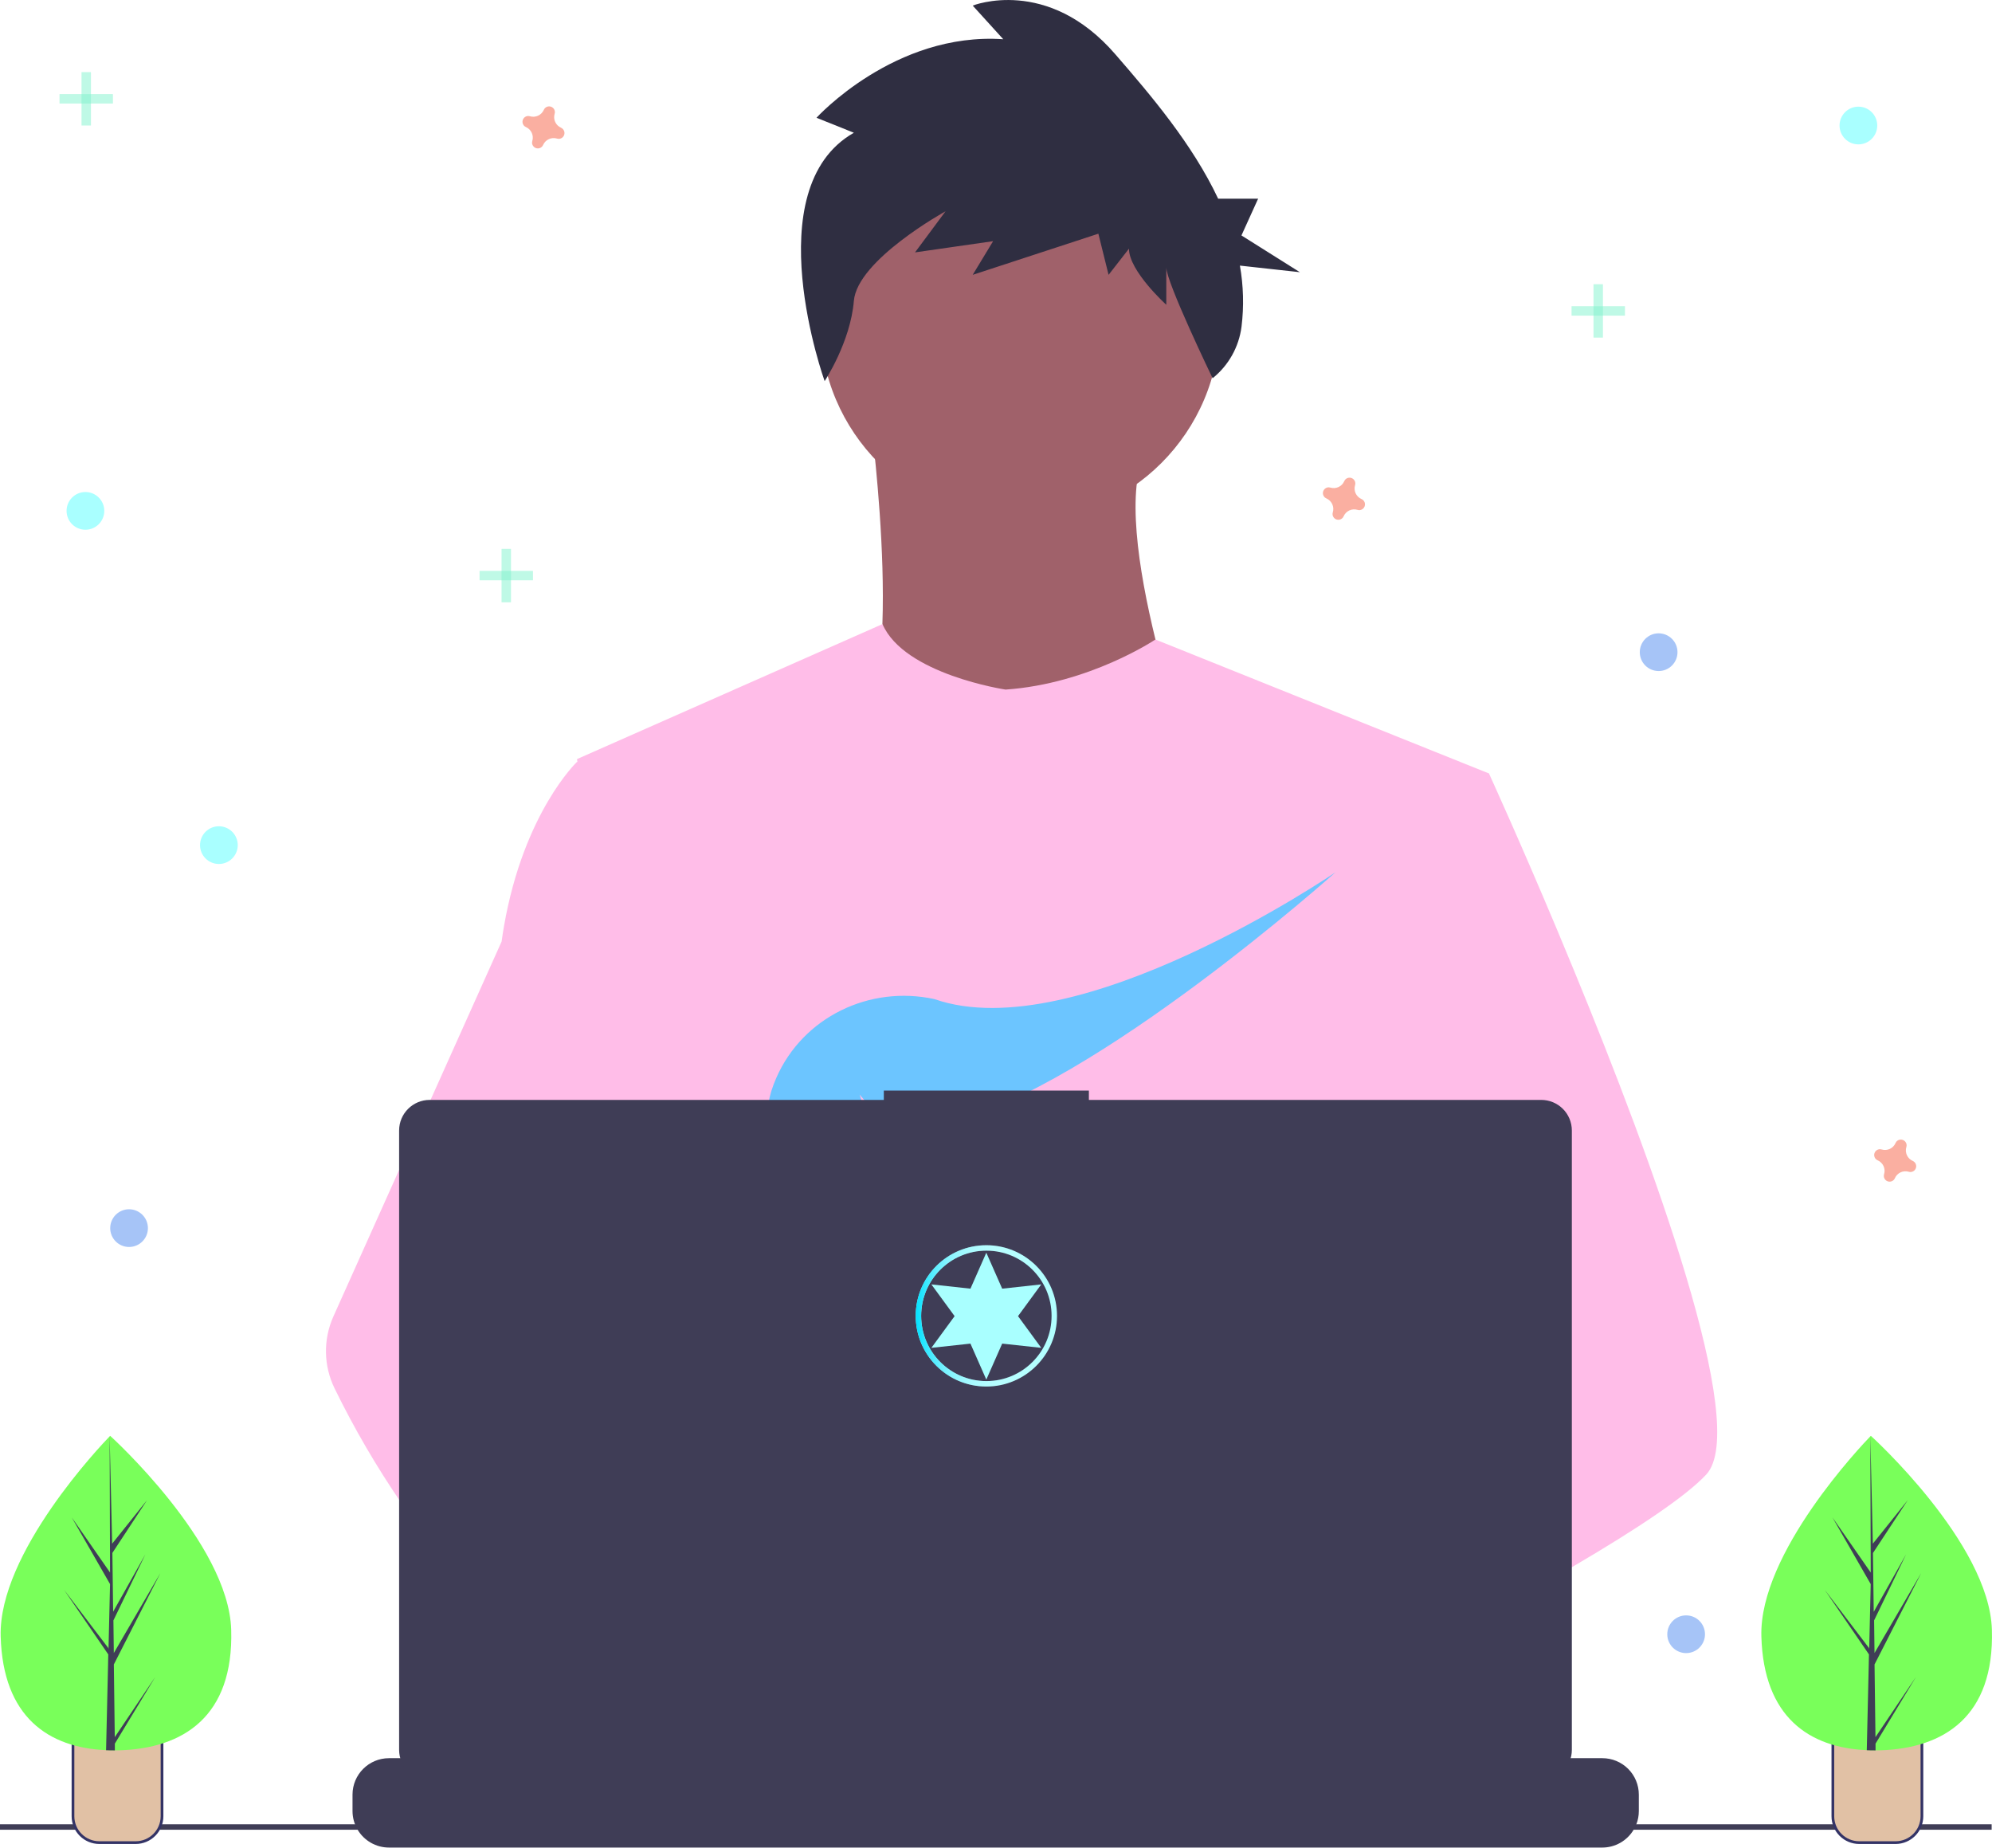
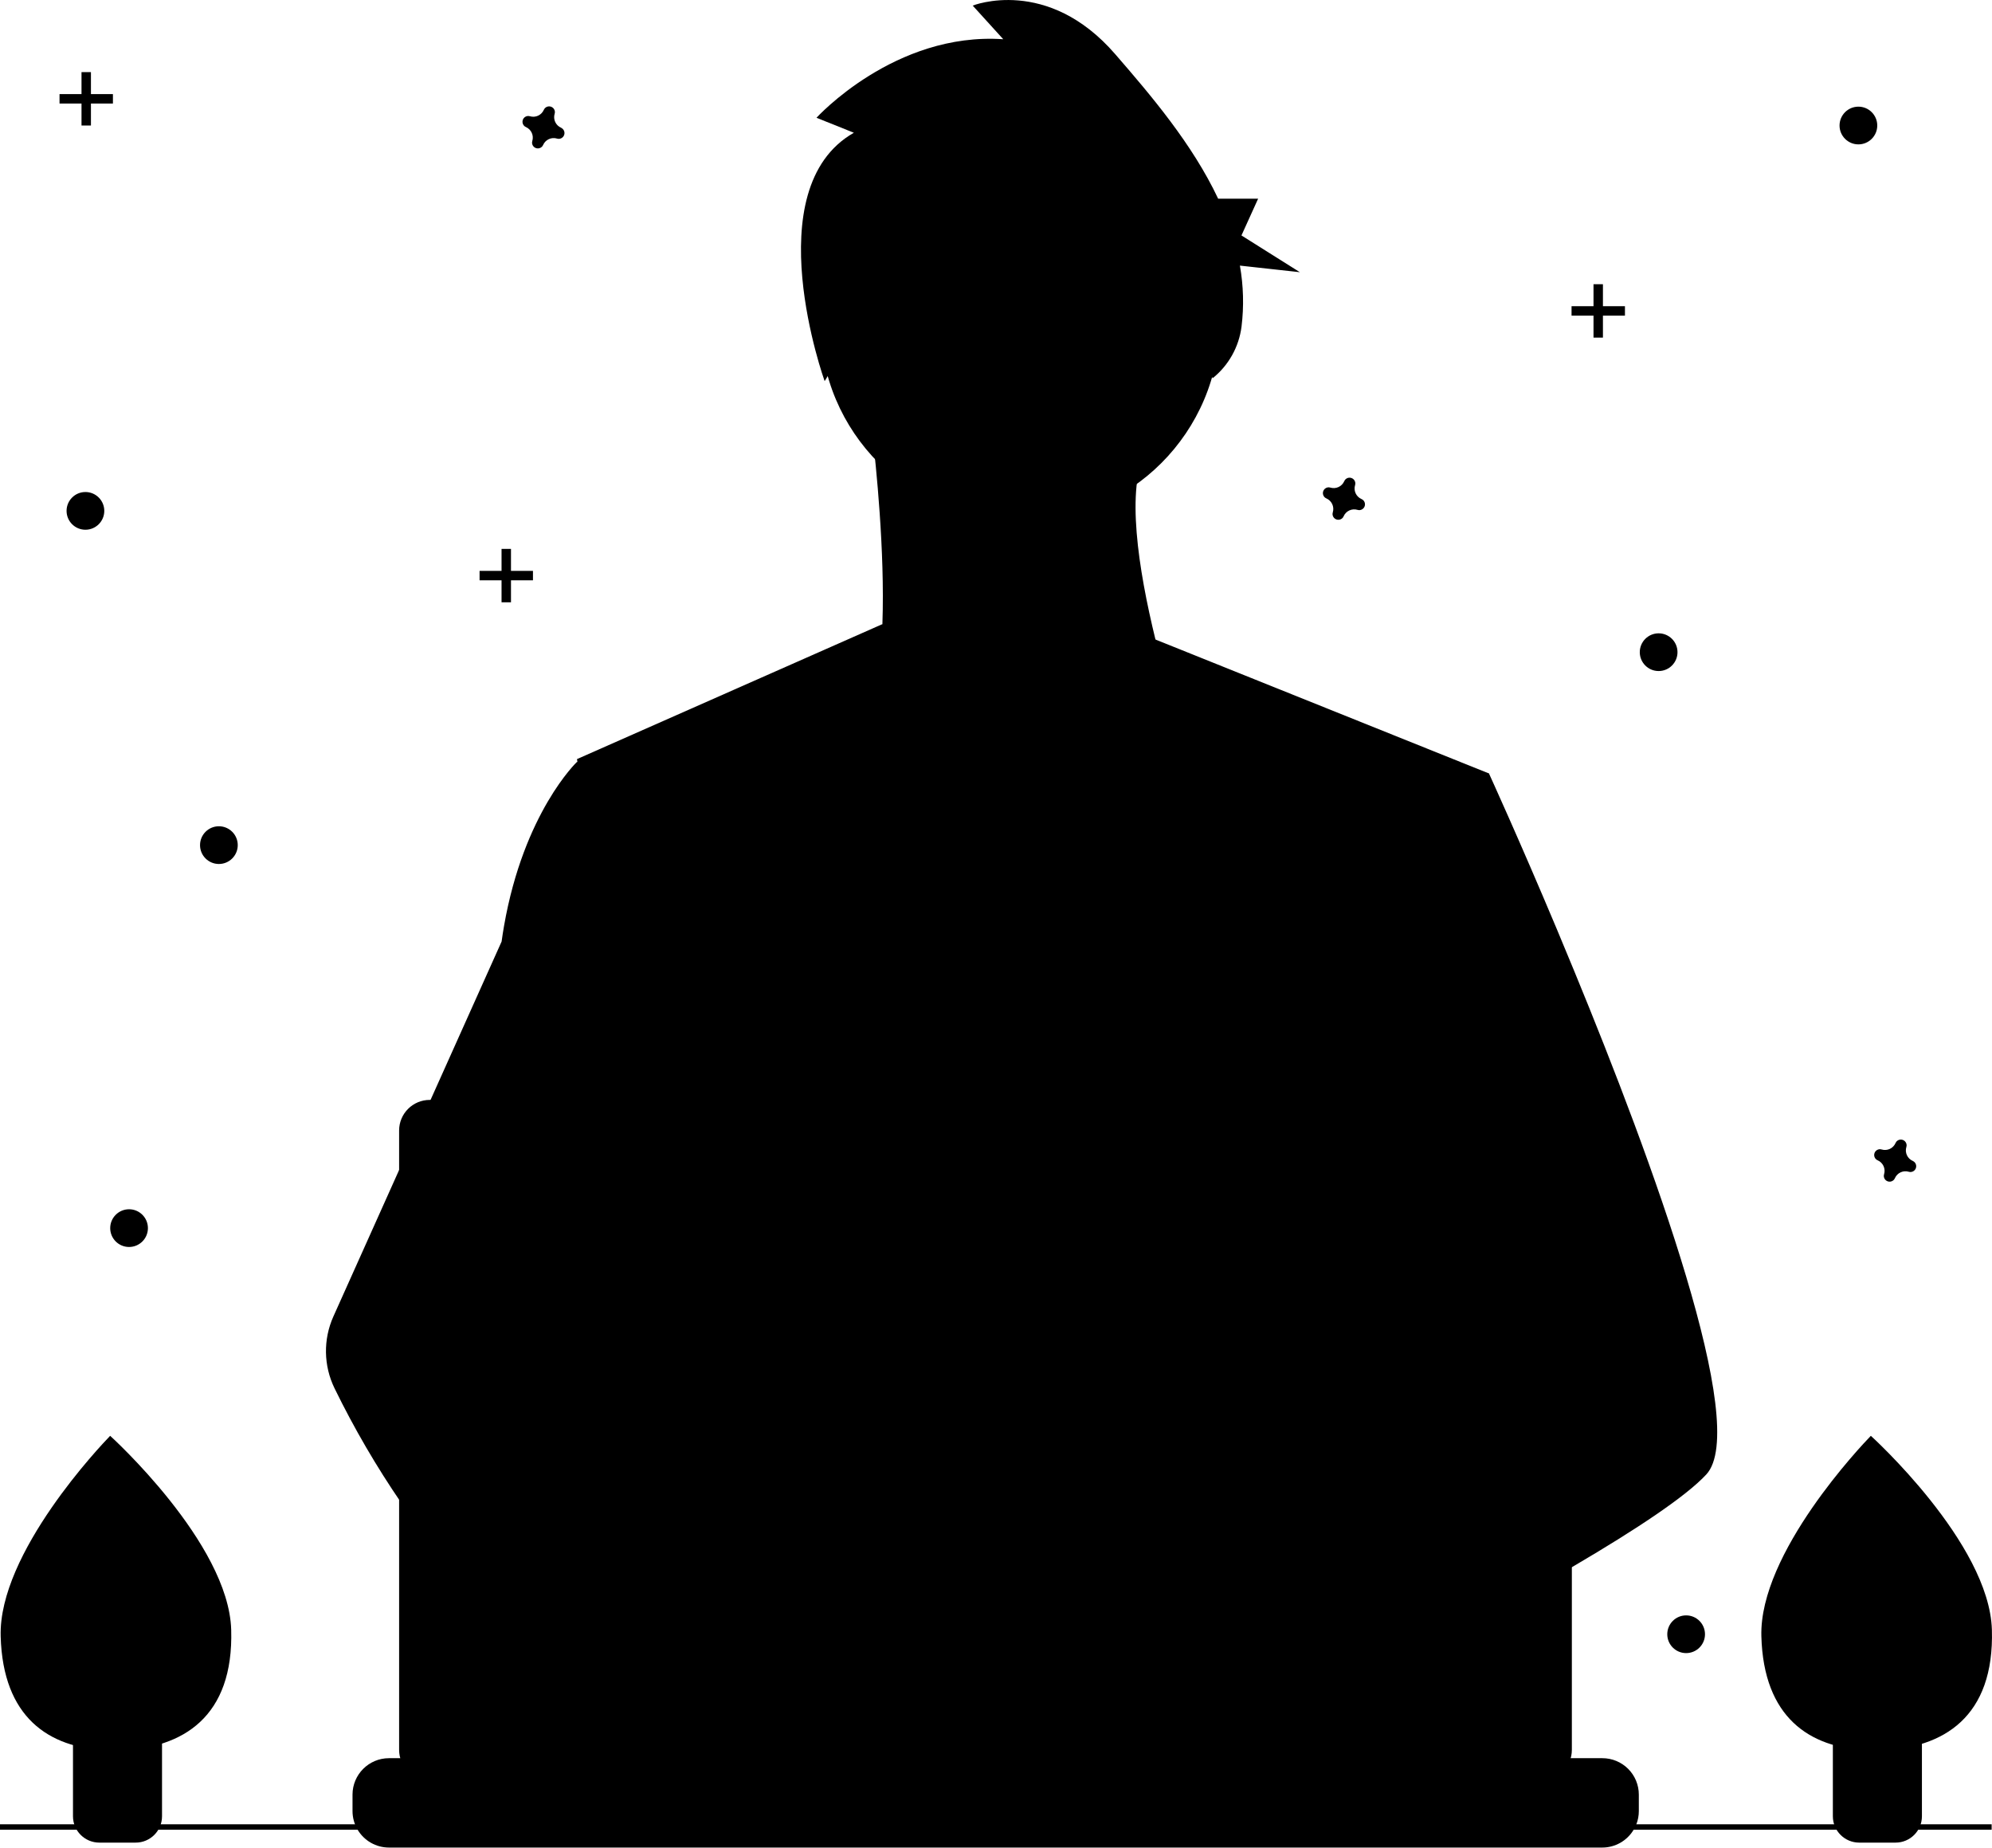
<svg xmlns="http://www.w3.org/2000/svg" id="computerGuy" viewBox="0 0 733.13 679.89">
  <defs>
    <style>
      .colorClass-1 {
    fill: #a0616a;
  }

  .colorClass-2 {
    fill: #2f2e41;
  }

  .colorClass-3 {
    fill: #ffbde8;
  }

  .colorClass-4 {
    fill: #6cc5ff;
  }

  .colorClass-5 {
    fill: #3f3d56;
  }

  .colorClass-6 {
    fill: #e1c1a5;
    stroke: #336;
  }

  .colorClass-6, .colorClass-8, .colorClass-9 {
    stroke-miterlimit: 10;
  }

  .colorClass-7 {
    fill: #79ff5a;
  }

  .colorClass-8, .colorClass-9 {
    fill: none;
    stroke-width: 2px;
  }

  .colorClass-8 {
    stroke: #b1ffff;
  }

  .colorClass-9 {
    stroke: url(#linear-gradient);
  }

  .colorClass-10 {
    fill: #a9ffff;
  }

  .colorClass-11 {
    fill: #f55f44;
  }

  .colorClass-11, .colorClass-12, .colorClass-13, .colorClass-14 {
    opacity: 0.5;
  }

  .colorClass-11, .colorClass-12, .colorClass-13 {
    isolation: isolate;
  }

  .colorClass-12 {
    fill: #4d8af0;
  }

  .colorClass-13, .colorClass-15 {
    fill: #00e699;
  }
    </style>
-     <linearGradient id="linear-gradient" x1="377.65" y1="484.15" x2="429.65" y2="484.15" gradientTransform="translate(-51.43 9.3) rotate(-1.29)" gradientUnits="userSpaceOnUse">
-       <stop offset="0" stop-color="#00e1ff" />
-       <stop offset="0.1" stop-color="#2ee6ff" stop-opacity="0.82" />
-       <stop offset="0.23" stop-color="#65edff" stop-opacity="0.61" />
-       <stop offset="0.37" stop-color="#94f2ff" stop-opacity="0.42" />
-       <stop offset="0.5" stop-color="#bbf7ff" stop-opacity="0.27" />
-       <stop offset="0.63" stop-color="#d8faff" stop-opacity="0.15" />
-       <stop offset="0.76" stop-color="#eefdff" stop-opacity="0.07" />
-       <stop offset="0.88" stop-color="#fbfeff" stop-opacity="0.02" />
-       <stop offset="1" stop-color="#fff" stop-opacity="0" />
+     <linearGradient id="linear-gradient-A" x1="377.65" y1="484.15" x2="429.65" y2="484.15" gradientTransform="translate(-51.43 9.3) rotate(-1.29)" gradientUnits="userSpaceOnUse">
+       <stop offset="0" stopColor="#00e1ff" />
+       <stop offset="0.1" stopColor="#2ee6ff" stopOpacity="0.82" />
+       <stop offset="0.23" stopColor="#65edff" stopOpacity="0.61" />
+       <stop offset="0.37" stopColor="#94f2ff" stopOpacity="0.42" />
+       <stop offset="0.5" stopColor="#bbf7ff" stopOpacity="0.27" />
+       <stop offset="0.63" stopColor="#d8faff" stopOpacity="0.15" />
+       <stop offset="0.76" stopColor="#eefdff" stopOpacity="0.07" />
+       <stop offset="0.88" stopColor="#fbfeff" stopOpacity="0.02" />
+       <stop offset="1" stopColor="#fff" stopOpacity="0" />
+     </linearGradient>
+     <linearGradient id="linear-gradient-B" x1="377.65" y1="484.15" x2="429.65" y2="484.15" gradientTransform="translate(-51.43 9.3) rotate(-1.29)" gradientUnits="userSpaceOnUse">
+       <stop offset="0" stopColor="#ff82c9" />
+       <stop offset="0.1" stopColor="#ff99d3" stopOpacity="0.82" />
+       <stop offset="0.23" stopColor="#ffb3de" stopOpacity="0.61" />
+       <stop offset="0.37" stopColor="#ffcbe8" stopOpacity="0.42" />
+       <stop offset="0.5" stopColor="#ffddf0" stopOpacity="0.27" />
+       <stop offset="0.63" stopColor="#ffecf7" stopOpacity="0.15" />
+       <stop offset="0.76" stopColor="#fff7fb" stopOpacity="0.07" />
+       <stop offset="0.88" stopColor="#fffdfe" stopOpacity="0.02" />
+       <stop offset="1" stopColor="#fff" stopOpacity="0" />
+     </linearGradient>
+     <linearGradient id="linear-gradient-C" x1="377.65" y1="484.15" x2="429.65" y2="484.15" gradientTransform="translate(-51.43 9.3) rotate(-1.29)" gradientUnits="userSpaceOnUse">
+       <stop offset="0" stopColor="#fff236" />
+       <stop offset="0.1" stopColor="#fff45a" stopOpacity="0.82" />
+       <stop offset="0.23" stopColor="#fff785" stopOpacity="0.61" />
+       <stop offset="0.37" stopColor="#fffaab" stopOpacity="0.42" />
+       <stop offset="0.5" stopColor="#fffcc9" stopOpacity="0.27" />
+       <stop offset="0.63" stopColor="#fffde1" stopOpacity="0.15" />
+       <stop offset="0.76" stopColor="#fffef1" stopOpacity="0.07" />
+       <stop offset="0.88" stopColor="#fffffc" stopOpacity="0.02" />
+       <stop offset="1" stopColor="#fff" stopOpacity="0" />
+     </linearGradient>
+     <linearGradient id="linear-gradient-D" x1="377.65" y1="484.15" x2="429.65" y2="484.15" gradientTransform="translate(-51.43 9.3) rotate(-1.29)" gradientUnits="userSpaceOnUse">
+       <stop offset="0" stopColor="#58ff36" />
+       <stop offset="0.1" stopColor="#76ff5a" stopOpacity="0.82" />
+       <stop offset="0.23" stopColor="#9aff85" stopOpacity="0.61" />
+       <stop offset="0.37" stopColor="#b9ffab" stopOpacity="0.42" />
+       <stop offset="0.5" stopColor="#d2ffc9" stopOpacity="0.27" />
+       <stop offset="0.63" stopColor="#e6ffe1" stopOpacity="0.15" />
+       <stop offset="0.76" stopColor="#f4fff1" stopOpacity="0.07" />
+       <stop offset="0.88" stopColor="#fcfffc" stopOpacity="0.02" />
+       <stop offset="1" stopColor="#fff" stopOpacity="0" />
    </linearGradient>
  </defs>
  <g id="fullHead">
-     <circle id="neckGuy" class="colorClass-1" cx="375.42" cy="118.41" r="73.54" />
-     <path id="headGuy" class="colorClass-1" d="M361,155.17s13.85,104.45-7.46,116.17S480.4,284.13,480.4,284.13s-33-90.59-18.12-118.3Z" transform="translate(-40.5 0)" />
-     <path id="hairGuy" class="colorClass-2" d="M354.75,48.85,341,43.34s28.75-31.65,68.74-28.9L398.49,2.06S426-8.95,451,20C464.13,35.14,479.34,53,488.82,73.11h14.72L497.4,86.64l21.51,13.53-22.08-2.43a75.78,75.78,0,0,1,.6,22.45,29.06,29.06,0,0,1-10.64,19h0s-17.05-35.3-17.05-40.8v13.76S456,99.76,456,91.51l-7.5,9.63L444.74,86l-46.25,15.14L406,88.75l-28.74,4.13L388.5,77.75s-32.5,17.88-33.75,33S344,140.25,344,140.25,318.5,69.49,354.75,48.85Z" transform="translate(-40.5 0)" />
+     <circle id="neckGuy" className="colorClass-1" cx="375.42" cy="118.41" r="73.54" />
+     <path id="headGuy" className="colorClass-1" d="M361,155.17s13.85,104.45-7.46,116.17S480.4,284.13,480.4,284.13s-33-90.59-18.12-118.3Z" transform="translate(-40.5 0)" />
+     <path id="hairGuy" className="colorClass-2" d="M354.75,48.85,341,43.34s28.75-31.65,68.74-28.9L398.49,2.06S426-8.95,451,20C464.13,35.14,479.34,53,488.82,73.11h14.72L497.4,86.64l21.51,13.53-22.08-2.43a75.78,75.78,0,0,1,.6,22.45,29.06,29.06,0,0,1-10.64,19h0s-17.05-35.3-17.05-40.8v13.76S456,99.76,456,91.51l-7.5,9.63L444.74,86l-46.25,15.14L406,88.75l-28.74,4.13L388.5,77.75s-32.5,17.88-33.75,33S344,140.25,344,140.25,318.5,69.49,354.75,48.85Z" transform="translate(-40.5 0)" />
  </g>
  <g id="entireBody">
-     <g id="RightArm">
-       <path id="rightHand" class="colorClass-1" d="M496.92,624.64s-4.76,1.63-12.5,3.94c-17.11,5.13-48.77,13.64-75.6,15.34-23.1,1.48-42.62-2.08-46.19-17.15-1.53-6.48.64-11.81,5.37-16.19,14.12-13.09,51-17.78,80.25-19.39,8.26-.45,15.9-.66,22.26-.74,10.8-.14,17.88.08,17.88.08l.17.66Z" transform="translate(-40.5 0)" />
-       <path id="rightArmSection" class="colorClass-3" d="M668.5,542.57c-7.49,8.12-26,20.35-48.55,33.59-8.37,4.92-17.28,10-26.37,15-21.69,12-44.4,23.95-63.14,33.58C506.06,637.3,488.39,646,488.39,646s-1.52-7.62-4-17.37c-3.28-13.05-8.22-29.92-13.37-37.39-.18-.26-.36-.5-.54-.74-1.5-2-3-3.12-4.5-3.12l74.42-46.13,32.16-19.94L549.42,466l-29.06-69.38,17.54-55.81,17.63-56.1h33s10.94,23.88,24.93,57.18c2.09,5,4.25,10.17,6.45,15.53C648.73,427.37,684.61,525.12,668.5,542.57Z" transform="translate(-40.5 0)" />
+     <g id="rightArm">
+       <path id="rightHand" className="colorClass-1" d="M496.92,624.64s-4.76,1.63-12.5,3.94c-17.11,5.13-48.77,13.64-75.6,15.34-23.1,1.48-42.62-2.08-46.19-17.15-1.53-6.48.64-11.81,5.37-16.19,14.12-13.09,51-17.78,80.25-19.39,8.26-.45,15.9-.66,22.26-.74,10.8-.14,17.88.08,17.88.08l.17.66Z" transform="translate(-40.5 0)" />
+       <path id="rightArmSection" className="colorClass-3" d="M668.5,542.57c-7.49,8.12-26,20.35-48.55,33.59-8.37,4.92-17.28,10-26.37,15-21.69,12-44.4,23.95-63.14,33.58C506.06,637.3,488.39,646,488.39,646s-1.52-7.62-4-17.37c-3.28-13.05-8.22-29.92-13.37-37.39-.18-.26-.36-.5-.54-.74-1.5-2-3-3.12-4.5-3.12l74.42-46.13,32.16-19.94L549.42,466l-29.06-69.38,17.54-55.81,17.63-56.1h33s10.94,23.88,24.93,57.18c2.09,5,4.25,10.17,6.45,15.53C648.73,427.37,684.61,525.12,668.5,542.57Z" transform="translate(-40.5 0)" />
    </g>
    <g id="leftArm">
-       <path id="leftHand" class="colorClass-1" d="M417,672.59c-18.38,22.76-94.26-24.92-120.8-42.7-5.78-3.87-9.22-6.32-9.22-6.32l24.28-32.38,7.69-10.25s6.88,3.65,17.05,9.59l1.12.66c8.77,5.15,19.78,11.88,30.89,19.39,15.33,10.37,30.83,22.2,40.82,33.34C418.59,654.81,423.08,665,417,672.59Z" transform="translate(-40.5 0)" />
-       <path id="leftArmSection" class="colorClass-3" d="M336,590.53a47.85,47.85,0,0,0-8.1.66c-23,3.95-29.77,24.76-31.7,38.7a71.8,71.8,0,0,0-.7,12.86l-20.31-15.62-7.4-5.69c-17.81-6.21-33.68-17.24-47.44-30.25a239,239,0,0,1-32-37.89,334.13,334.13,0,0,1-24.72-42.4,31.18,31.18,0,0,1-.43-26.45l25.15-56.05,36.76-81.92q.4-2.93.89-5.72c7.29-41.8,26.82-60.36,26.82-60.36h14.92l10,60.36,12.4,75-8.69,28.34-20.08,65.45,19.19,20.84Z" transform="translate(-40.5 0)" />
+       <path id="leftHand" className="colorClass-1" d="M417,672.59c-18.38,22.76-94.26-24.92-120.8-42.7-5.78-3.87-9.22-6.32-9.22-6.32l24.28-32.38,7.69-10.25s6.88,3.65,17.05,9.59l1.12.66c8.77,5.15,19.78,11.88,30.89,19.39,15.33,10.37,30.83,22.2,40.82,33.34C418.59,654.81,423.08,665,417,672.59Z" transform="translate(-40.5 0)" />
+       <path id="leftArmSection" className="colorClass-3" d="M336,590.53a47.85,47.85,0,0,0-8.1.66c-23,3.95-29.77,24.76-31.7,38.7a71.8,71.8,0,0,0-.7,12.86l-20.31-15.62-7.4-5.69c-17.81-6.21-33.68-17.24-47.44-30.25a239,239,0,0,1-32-37.89,334.13,334.13,0,0,1-24.72-42.4,31.18,31.18,0,0,1-.43-26.45l25.15-56.05,36.76-81.92q.4-2.93.89-5.72c7.29-41.8,26.82-60.36,26.82-60.36h14.92l10,60.36,12.4,75-8.69,28.34-20.08,65.45,19.19,20.84Z" transform="translate(-40.5 0)" />
    </g>
-     <path id="body" class="colorClass-3" d="M588.57,284.66l-12.32,56.1-26,118.69-.78,6.5-9,75.25-6,50-4,33.58C506.06,637.3,488.39,646,488.39,646s-1.52-7.62-4-17.37c-17.11,5.13-48.77,13.64-75.6,15.34,9.77,10.89,14.26,21.12,8.17,28.67-18.38,22.76-94.26-24.92-120.8-42.7a71.8,71.8,0,0,0-.7,12.86l-20.31-15.62,2-35.94,3.39-60.81,4.26-76.26a80.92,80.92,0,0,1-3.37-10C275.25,422,267.7,377.8,261.91,340.76c-4.66-29.81-8.16-55-8.9-60.36l-.15-1.06,112.43-49.68c8,18.53,45.3,24.1,45.3,24.1,30.91-2.13,55.14-18.43,55.14-18.43Z" transform="translate(-40.5 0)" />
-     <path id="shirtLogo" class="colorClass-4" d="M356.88,402.81l12.75,14.88c4.74-.91,9.69-2,14.79-3.16l-3.67-11.72,9,10.45C443.71,400,532,321,532,321s-95,65-147.57,46.67c-23.87-5.22-48.43,6.61-58.23,29-5.69,13-4.8,24.28,15.4,24.28A134.88,134.88,0,0,0,362,419Z" transform="translate(-40.5 0)" />
+     <path id="body" className="colorClass-3" d="M588.57,284.66l-12.32,56.1-26,118.69-.78,6.5-9,75.25-6,50-4,33.58C506.06,637.3,488.39,646,488.39,646s-1.52-7.62-4-17.37c-17.11,5.13-48.77,13.64-75.6,15.34,9.77,10.89,14.26,21.12,8.17,28.67-18.38,22.76-94.26-24.92-120.8-42.7a71.8,71.8,0,0,0-.7,12.86l-20.31-15.62,2-35.94,3.39-60.81,4.26-76.26a80.92,80.92,0,0,1-3.37-10C275.25,422,267.7,377.8,261.91,340.76c-4.66-29.81-8.16-55-8.9-60.36l-.15-1.06,112.43-49.68c8,18.53,45.3,24.1,45.3,24.1,30.91-2.13,55.14-18.43,55.14-18.43Z" transform="translate(-40.5 0)" />
+     <path id="shirtLogo" className="colorClass-4" d="M356.88,402.81l12.75,14.88c4.74-.91,9.69-2,14.79-3.16l-3.67-11.72,9,10.45C443.71,400,532,321,532,321s-95,65-147.57,46.67c-23.87-5.22-48.43,6.61-58.23,29-5.69,13-4.8,24.28,15.4,24.28A134.88,134.88,0,0,0,362,419Z" transform="translate(-40.5 0)" />
  </g>
-   <path id="tableLine" class="colorClass-5" d="M643.65,660.39v6.07a13.35,13.35,0,0,1-.91,4.87,13.66,13.66,0,0,1-1,2,13.43,13.43,0,0,1-11.55,6.56H183.67a13.43,13.43,0,0,1-11.55-6.56,13.51,13.51,0,0,1-1.88-6.87v-6.07A13.42,13.42,0,0,1,183.66,647h25.75v-2.83a.56.56,0,0,1,.56-.56H223.4a.56.56,0,0,1,.56.55h0V647h8.39v-2.83a.56.56,0,0,1,.56-.56h13.43a.56.56,0,0,1,.56.55h0V647h8.4v-2.83a.56.56,0,0,1,.56-.56h13.43a.56.56,0,0,1,.56.55h0V647h8.39v-2.83a.56.56,0,0,1,.56-.56h13.43a.56.56,0,0,1,.56.55h0V647h8.39v-2.83a.56.56,0,0,1,.56-.56h13.43a.56.56,0,0,1,.56.55h0V647h8.4v-2.83a.56.56,0,0,1,.56-.56h13.43a.56.56,0,0,1,.56.55h0V647h8.39v-2.83a.56.56,0,0,1,.56-.56h105.2a.56.56,0,0,1,.56.55h0V647h8.4v-2.83a.56.56,0,0,1,.56-.56h13.43a.56.56,0,0,1,.56.56V647h8.39v-2.83a.56.56,0,0,1,.56-.56h13.43a.56.56,0,0,1,.56.55h0V647h8.39v-2.83a.56.56,0,0,1,.56-.56h13.43a.56.56,0,0,1,.56.55h0V647h8.4v-2.83a.56.56,0,0,1,.56-.56h13.43a.55.55,0,0,1,.55.56V647h8.4v-2.83a.56.56,0,0,1,.56-.56h13.43a.56.56,0,0,1,.56.55h0V647h8.39v-2.83a.56.56,0,0,1,.56-.56h13.43a.56.56,0,0,1,.56.55h0V647h39.17a13.41,13.41,0,0,1,13.43,13.42Z" transform="translate(-40.5 0)" />
+   <path id="tableLine" className="colorClass-5" d="M643.65,660.39v6.07a13.35,13.35,0,0,1-.91,4.87,13.66,13.66,0,0,1-1,2,13.43,13.43,0,0,1-11.55,6.56H183.67a13.43,13.43,0,0,1-11.55-6.56,13.51,13.51,0,0,1-1.88-6.87v-6.07A13.42,13.42,0,0,1,183.66,647h25.75v-2.83a.56.56,0,0,1,.56-.56H223.4a.56.56,0,0,1,.56.55h0V647h8.39v-2.83a.56.56,0,0,1,.56-.56h13.43a.56.56,0,0,1,.56.55h0V647h8.4v-2.83a.56.56,0,0,1,.56-.56h13.43a.56.56,0,0,1,.56.55h0V647h8.39v-2.83a.56.56,0,0,1,.56-.56h13.43a.56.56,0,0,1,.56.55h0V647h8.39v-2.83a.56.56,0,0,1,.56-.56h13.43a.56.56,0,0,1,.56.55h0V647h8.4v-2.83a.56.56,0,0,1,.56-.56h13.43a.56.56,0,0,1,.56.55h0V647h8.39v-2.83a.56.56,0,0,1,.56-.56h105.2a.56.56,0,0,1,.56.55h0V647h8.4v-2.83a.56.56,0,0,1,.56-.56h13.43a.56.56,0,0,1,.56.56V647h8.39v-2.83a.56.56,0,0,1,.56-.56h13.43a.56.56,0,0,1,.56.55h0V647h8.39v-2.83a.56.56,0,0,1,.56-.56h13.43a.56.56,0,0,1,.56.55h0V647h8.4v-2.83a.56.56,0,0,1,.56-.56h13.43a.55.55,0,0,1,.55.56V647h8.4v-2.83a.56.56,0,0,1,.56-.56h13.43a.56.56,0,0,1,.56.55h0V647h8.39v-2.83a.56.56,0,0,1,.56-.56h13.43a.56.56,0,0,1,.56.55h0V647h39.17a13.41,13.41,0,0,1,13.43,13.42Z" transform="translate(-40.5 0)" />
  <g id="computer">
-     <path class="colorClass-5" d="M607.69,404.76H441.25v-3.43H365.78v3.43H198.65A11.26,11.26,0,0,0,187.39,416h0V643.93a11.26,11.26,0,0,0,11.26,11.26h409A11.26,11.26,0,0,0,619,643.93V416A11.26,11.26,0,0,0,607.69,404.76Z" transform="translate(-40.5 0)" />
-     <rect class="colorClass-5" y="671.33" width="733" height="2" />
+     <path className="colorClass-5" d="M607.69,404.76H441.25v-3.43H365.78v3.43H198.65A11.26,11.26,0,0,0,187.39,416h0V643.93a11.26,11.26,0,0,0,11.26,11.26h409A11.26,11.26,0,0,0,619,643.93V416A11.26,11.26,0,0,0,607.69,404.76Z" transform="translate(-40.5 0)" />
+     <rect className="colorClass-5" y="671.33" width="733" height="2" />
  </g>
  <g id="computerLogo">
-     <circle class="colorClass-8" cx="363.02" cy="484.23" r="25" />
-     <circle class="colorClass-9" cx="363.02" cy="484.23" r="25" />
-     <polygon class="colorClass-10" points="363 460.98 368.84 474.22 383.22 472.65 374.67 484.33 383.22 496 368.84 494.44 363 507.68 357.16 494.44 342.78 496 351.33 484.33 342.78 472.65 357.16 474.22 363 460.98" />
+     <circle id="computerLogoCircle" className="colorClass-8" cx="363.02" cy="484.23" r="25" />
+     <circle id="computerLogoCircleGradient" className="colorClass-9" cx="363.02" cy="484.23" r="25" />
+     <polygon id="computerLogoStar" className="colorClass-10" points="363 460.98 368.84 474.22 383.22 472.65 374.67 484.33 383.22 496 368.84 494.44 363 507.68 357.16 494.44 342.78 496 351.33 484.33 342.78 472.65 357.16 474.22 363 460.98" />
  </g>
  <g id="treeB">
-     <path id="treePlanter" class="colorClass-6" d="M26.86,634.37H59.63a0,0,0,0,1,0,0v34a9.7,9.7,0,0,1-9.7,9.7H36.56a9.7,9.7,0,0,1-9.7-9.7v-34A0,0,0,0,1,26.86,634.37Z" />
-     <path id="treeBush" class="colorClass-7" d="M125.59,599.75c.94,32-17.73,43.66-41.16,44.35l-1.62,0c-1.09,0-2.17,0-3.23-.06-21.19-.88-38-12.12-38.83-41.84-.9-30.75,37.27-70.7,40.13-73.66h0l.16-.17S124.66,567.81,125.59,599.75Z" transform="translate(-40.5 0)" />
-     <path id="treeLines" class="colorClass-5" d="M82.74,639.26l14.89-22.14L82.77,641.64l0,2.49c-1.09,0-2.17,0-3.23-.06l.74-32,0-.25,0,0,.07-3L64.1,585.08l16.27,21.4.06.64L81,582.93,66.91,558.4,81,578.68l-.15-50.11v0l.93,39.49,12.83-16L81.86,571.46l.28,21.64L94,572l-11.76,24.3.15,12L99.51,578.9,82.4,612.5Z" transform="translate(-40.5 0)" />
+     <path id="treePlanter" className="colorClass-6" d="M26.86,634.37H59.63a0,0,0,0,1,0,0v34a9.7,9.7,0,0,1-9.7,9.7H36.56a9.7,9.7,0,0,1-9.7-9.7v-34A0,0,0,0,1,26.86,634.37Z" />
+     <path id="treeBush" className="colorClass-7" d="M125.59,599.75c.94,32-17.73,43.66-41.16,44.35l-1.62,0c-1.09,0-2.17,0-3.23-.06-21.19-.88-38-12.12-38.83-41.84-.9-30.75,37.27-70.7,40.13-73.66h0l.16-.17S124.66,567.81,125.59,599.75Z" transform="translate(-40.5 0)" />
+     <path id="treeLines" className="colorClass-5" d="M82.74,639.26l14.89-22.14L82.77,641.64l0,2.49c-1.09,0-2.17,0-3.23-.06l.74-32,0-.25,0,0,.07-3L64.1,585.08l16.27,21.4.06.64L81,582.93,66.91,558.4,81,578.68l-.15-50.11v0l.93,39.49,12.83-16L81.86,571.46l.28,21.64L94,572l-11.76,24.3.15,12L99.51,578.9,82.4,612.5Z" transform="translate(-40.5 0)" />
  </g>
  <g id="treeA">
-     <path id="treePlanter-2" data-name="treePlanter" class="colorClass-6" d="M674.57,634.37h32.77a0,0,0,0,1,0,0v34a9.7,9.7,0,0,1-9.7,9.7H684.26a9.7,9.7,0,0,1-9.7-9.7v-34A0,0,0,0,1,674.57,634.37Z" />
-     <path id="treeBush-2" data-name="treeBush" class="colorClass-7" d="M773.59,599.75c.94,32-17.73,43.66-41.16,44.35l-1.62,0c-1.09,0-2.17,0-3.23-.06-21.19-.88-38-12.12-38.83-41.84-.9-30.75,37.27-70.7,40.13-73.66h0l.16-.17S772.66,567.81,773.59,599.75Z" transform="translate(-40.5 0)" />
-     <path id="treeLines-2" data-name="treeLines" class="colorClass-5" d="M730.74,639.26l14.89-22.14-14.86,24.52,0,2.49c-1.09,0-2.17,0-3.23-.06l.74-32,0-.25,0,0,.07-3L712.1,585.08l16.27,21.4.06.64.56-24.19L714.91,558.4,729,578.68l-.15-50.11v0l.93,39.49,12.83-16-12.79,19.44.28,21.64L742,572l-11.76,24.3.15,12,17.17-29.41L730.4,612.5Z" transform="translate(-40.5 0)" />
+     <path id="treePlanter-2" data-name="treePlanter" className="colorClass-6" d="M674.57,634.37h32.77a0,0,0,0,1,0,0v34a9.7,9.7,0,0,1-9.7,9.7H684.26a9.7,9.7,0,0,1-9.7-9.7v-34A0,0,0,0,1,674.57,634.37Z" />
+     <path id="treeBush-2" data-name="treeBush" className="colorClass-7" d="M773.59,599.75c.94,32-17.73,43.66-41.16,44.35l-1.62,0c-1.09,0-2.17,0-3.23-.06-21.19-.88-38-12.12-38.83-41.84-.9-30.75,37.27-70.7,40.13-73.66h0l.16-.17S772.66,567.81,773.59,599.75Z" transform="translate(-40.5 0)" />
+     <path id="treeLines-2" data-name="treeLines" className="colorClass-5" d="M730.74,639.26l14.89-22.14-14.86,24.52,0,2.49c-1.09,0-2.17,0-3.23-.06l.74-32,0-.25,0,0,.07-3L712.1,585.08l16.27,21.4.06.64.56-24.19L714.91,558.4,729,578.68l-.15-50.11v0l.93,39.49,12.83-16-12.79,19.44.28,21.64L742,572l-11.76,24.3.15,12,17.17-29.41L730.4,612.5Z" transform="translate(-40.5 0)" />
  </g>
-   <circle id="specs_3" data-name="spec 3" class="colorClass-10" cx="31.44" cy="188" r="6.94" />
-   <circle id="specs_2" data-name="spec 2" class="colorClass-10" cx="80.56" cy="311" r="6.94" />
-   <circle id="specs_1" data-name="spec 1" class="colorClass-10" cx="683.96" cy="46.19" r="6.94" />
-   <path id="stars_3" data-name="star 3" class="colorClass-11" d="M541.59,183.65a4.24,4.24,0,0,1-2.37-5.13,1.86,1.86,0,0,0,.09-.47h0a2.13,2.13,0,0,0-3.83-1.41h0a1.76,1.76,0,0,0-.24.42,4.24,4.24,0,0,1-5.13,2.37,1.86,1.86,0,0,0-.47-.09h0a2.13,2.13,0,0,0-1.41,3.83h0a1.76,1.76,0,0,0,.42.24,4.24,4.24,0,0,1,2.37,5.13,1.86,1.86,0,0,0-.09.47h0a2.13,2.13,0,0,0,3.83,1.41h0A1.76,1.76,0,0,0,535,190a4.24,4.24,0,0,1,5.13-2.37,1.86,1.86,0,0,0,.47.09h0a2.13,2.13,0,0,0,1.41-3.83h0A1.76,1.76,0,0,0,541.59,183.65Z" transform="translate(-40.5 0)" />
-   <path id="stars_2" data-name="star 2" class="colorClass-11" d="M247,47a4.24,4.24,0,0,1-2.37-5.13,1.86,1.86,0,0,0,.09-.47h0A2.13,2.13,0,0,0,240.89,40h0a1.76,1.76,0,0,0-.24.42,4.25,4.25,0,0,1-5.12,2.36,1.86,1.86,0,0,0-.47-.09h0a2.13,2.13,0,0,0-1.41,3.83h0a1.76,1.76,0,0,0,.42.24,4.26,4.26,0,0,1,2.34,5.12,1.86,1.86,0,0,0-.09.47h0a2.13,2.13,0,0,0,3.83,1.41h0a1.76,1.76,0,0,0,.24-.42A4.24,4.24,0,0,1,245.52,51a1.86,1.86,0,0,0,.47.09h0a2.13,2.13,0,0,0,1.42-3.82h0A2.06,2.06,0,0,0,247,47Z" transform="translate(-40.5 0)" />
-   <path id="stars_1" data-name="star 1" class="colorClass-11" d="M744.48,427.22a4.24,4.24,0,0,1-2.37-5.13,1.86,1.86,0,0,0,.09-.47h0a2.13,2.13,0,0,0-3.83-1.41h0a1.76,1.76,0,0,0-.24.42A4.24,4.24,0,0,1,733,423a1.86,1.86,0,0,0-.47-.09h0a2.13,2.13,0,0,0-1.41,3.83h0a1.76,1.76,0,0,0,.42.24,4.24,4.24,0,0,1,2.37,5.13,1.86,1.86,0,0,0-.09.47h0a2.13,2.13,0,0,0,3.83,1.41h0a1.76,1.76,0,0,0,.24-.42A4.24,4.24,0,0,1,743,431.2a1.86,1.86,0,0,0,.47.09h0a2.13,2.13,0,0,0,1.41-3.83h0A1.76,1.76,0,0,0,744.48,427.22Z" transform="translate(-40.5 0)" />
-   <circle id="circles_3" data-name="circle 3" class="colorClass-12" cx="620.56" cy="601.39" r="6.94" />
-   <circle id="circles_2" data-name="circle 2" class="colorClass-12" cx="47.5" cy="451.94" r="6.94" />
-   <circle id="circles_1" data-name="circle 1" class="colorClass-12" cx="610.44" cy="240" r="6.94" />
-   <g id="croxx_1" data-name="cross 1" class="colorClass-13">
-     <rect class="colorClass-14" x="30" y="26.54" width="3.47" height="19.65" />
-     <rect class="colorClass-14" x="21.91" y="34.63" width="19.65" height="3.47" />
+   <circle id="specs_3" data-name="spec 3" className="colorClass-10" cx="31.44" cy="188" r="6.94" />
+   <circle id="specs_2" data-name="spec 2" className="colorClass-10" cx="80.56" cy="311" r="6.94" />
+   <circle id="specs_1" data-name="spec 1" className="colorClass-10" cx="683.96" cy="46.19" r="6.94" />
+   <path id="stars_3" data-name="star 3" className="colorClass-11" d="M541.59,183.65a4.24,4.24,0,0,1-2.37-5.13,1.86,1.86,0,0,0,.09-.47h0a2.13,2.13,0,0,0-3.83-1.41h0a1.76,1.76,0,0,0-.24.42,4.24,4.24,0,0,1-5.13,2.37,1.86,1.86,0,0,0-.47-.09h0a2.13,2.13,0,0,0-1.41,3.83h0a1.76,1.76,0,0,0,.42.24,4.24,4.24,0,0,1,2.37,5.13,1.86,1.86,0,0,0-.09.47h0a2.13,2.13,0,0,0,3.83,1.41h0A1.76,1.76,0,0,0,535,190a4.24,4.24,0,0,1,5.13-2.37,1.86,1.86,0,0,0,.47.09h0a2.13,2.13,0,0,0,1.41-3.83h0A1.76,1.76,0,0,0,541.59,183.65Z" transform="translate(-40.5 0)" />
+   <path id="stars_2" data-name="star 2" className="colorClass-11" d="M247,47a4.24,4.24,0,0,1-2.37-5.13,1.86,1.86,0,0,0,.09-.47h0A2.13,2.13,0,0,0,240.89,40h0a1.76,1.76,0,0,0-.24.42,4.25,4.25,0,0,1-5.12,2.36,1.86,1.86,0,0,0-.47-.09h0a2.13,2.13,0,0,0-1.41,3.83h0a1.76,1.76,0,0,0,.42.24,4.26,4.26,0,0,1,2.34,5.12,1.86,1.86,0,0,0-.09.47h0a2.13,2.13,0,0,0,3.83,1.41h0a1.76,1.76,0,0,0,.24-.42A4.24,4.24,0,0,1,245.52,51a1.86,1.86,0,0,0,.47.09h0a2.13,2.13,0,0,0,1.42-3.82h0A2.06,2.06,0,0,0,247,47Z" transform="translate(-40.5 0)" />
+   <path id="stars_1" data-name="star 1" className="colorClass-11" d="M744.48,427.22a4.24,4.24,0,0,1-2.37-5.13,1.86,1.86,0,0,0,.09-.47h0a2.13,2.13,0,0,0-3.83-1.41h0a1.76,1.76,0,0,0-.24.42A4.24,4.24,0,0,1,733,423a1.86,1.86,0,0,0-.47-.09h0a2.13,2.13,0,0,0-1.41,3.83h0a1.76,1.76,0,0,0,.42.24,4.24,4.24,0,0,1,2.37,5.13,1.86,1.86,0,0,0-.09.47h0a2.13,2.13,0,0,0,3.83,1.41h0a1.76,1.76,0,0,0,.24-.42A4.24,4.24,0,0,1,743,431.2a1.86,1.86,0,0,0,.47.09h0a2.13,2.13,0,0,0,1.41-3.83h0A1.76,1.76,0,0,0,744.48,427.22Z" transform="translate(-40.5 0)" />
+   <circle id="circles_3" data-name="circle 3" className="colorClass-12" cx="620.56" cy="601.39" r="6.94" />
+   <circle id="circles_2" data-name="circle 2" className="colorClass-12" cx="47.5" cy="451.94" r="6.94" />
+   <circle id="circles_1" data-name="circle 1" className="colorClass-12" cx="610.44" cy="240" r="6.94" />
+   <g id="croxx_1" data-name="cross 1" className="colorClass-13">
+     <rect className="colorClass-14" x="30" y="26.54" width="3.47" height="19.65" />
+     <rect className="colorClass-14" x="21.91" y="34.63" width="19.65" height="3.47" />
  </g>
-   <g id="croxx_2" data-name="cross 2" class="colorClass-13">
-     <rect class="colorClass-14" x="184.59" y="201.99" width="3.47" height="19.65" />
-     <rect class="colorClass-14" x="176.5" y="210.08" width="19.65" height="3.47" />
+   <g id="croxx_2" data-name="cross 2" className="colorClass-13">
+     <rect className="colorClass-14" x="184.59" y="201.99" width="3.47" height="19.65" />
+     <rect className="colorClass-14" x="176.5" y="210.08" width="19.65" height="3.47" />
  </g>
-   <g id="croxx_3" data-name="cross 3" class="colorClass-13">
-     <rect class="colorClass-14" x="586.47" y="104.59" width="3.47" height="19.65" />
-     <rect class="colorClass-14" x="578.39" y="112.68" width="19.65" height="3.47" />
+   <g id="croxx_3" data-name="cross 3" className="colorClass-13">
+     <rect className="colorClass-14" x="586.47" y="104.59" width="3.47" height="19.65" />
+     <rect className="colorClass-14" x="578.39" y="112.68" width="19.65" height="3.47" />
  </g>
</svg>
